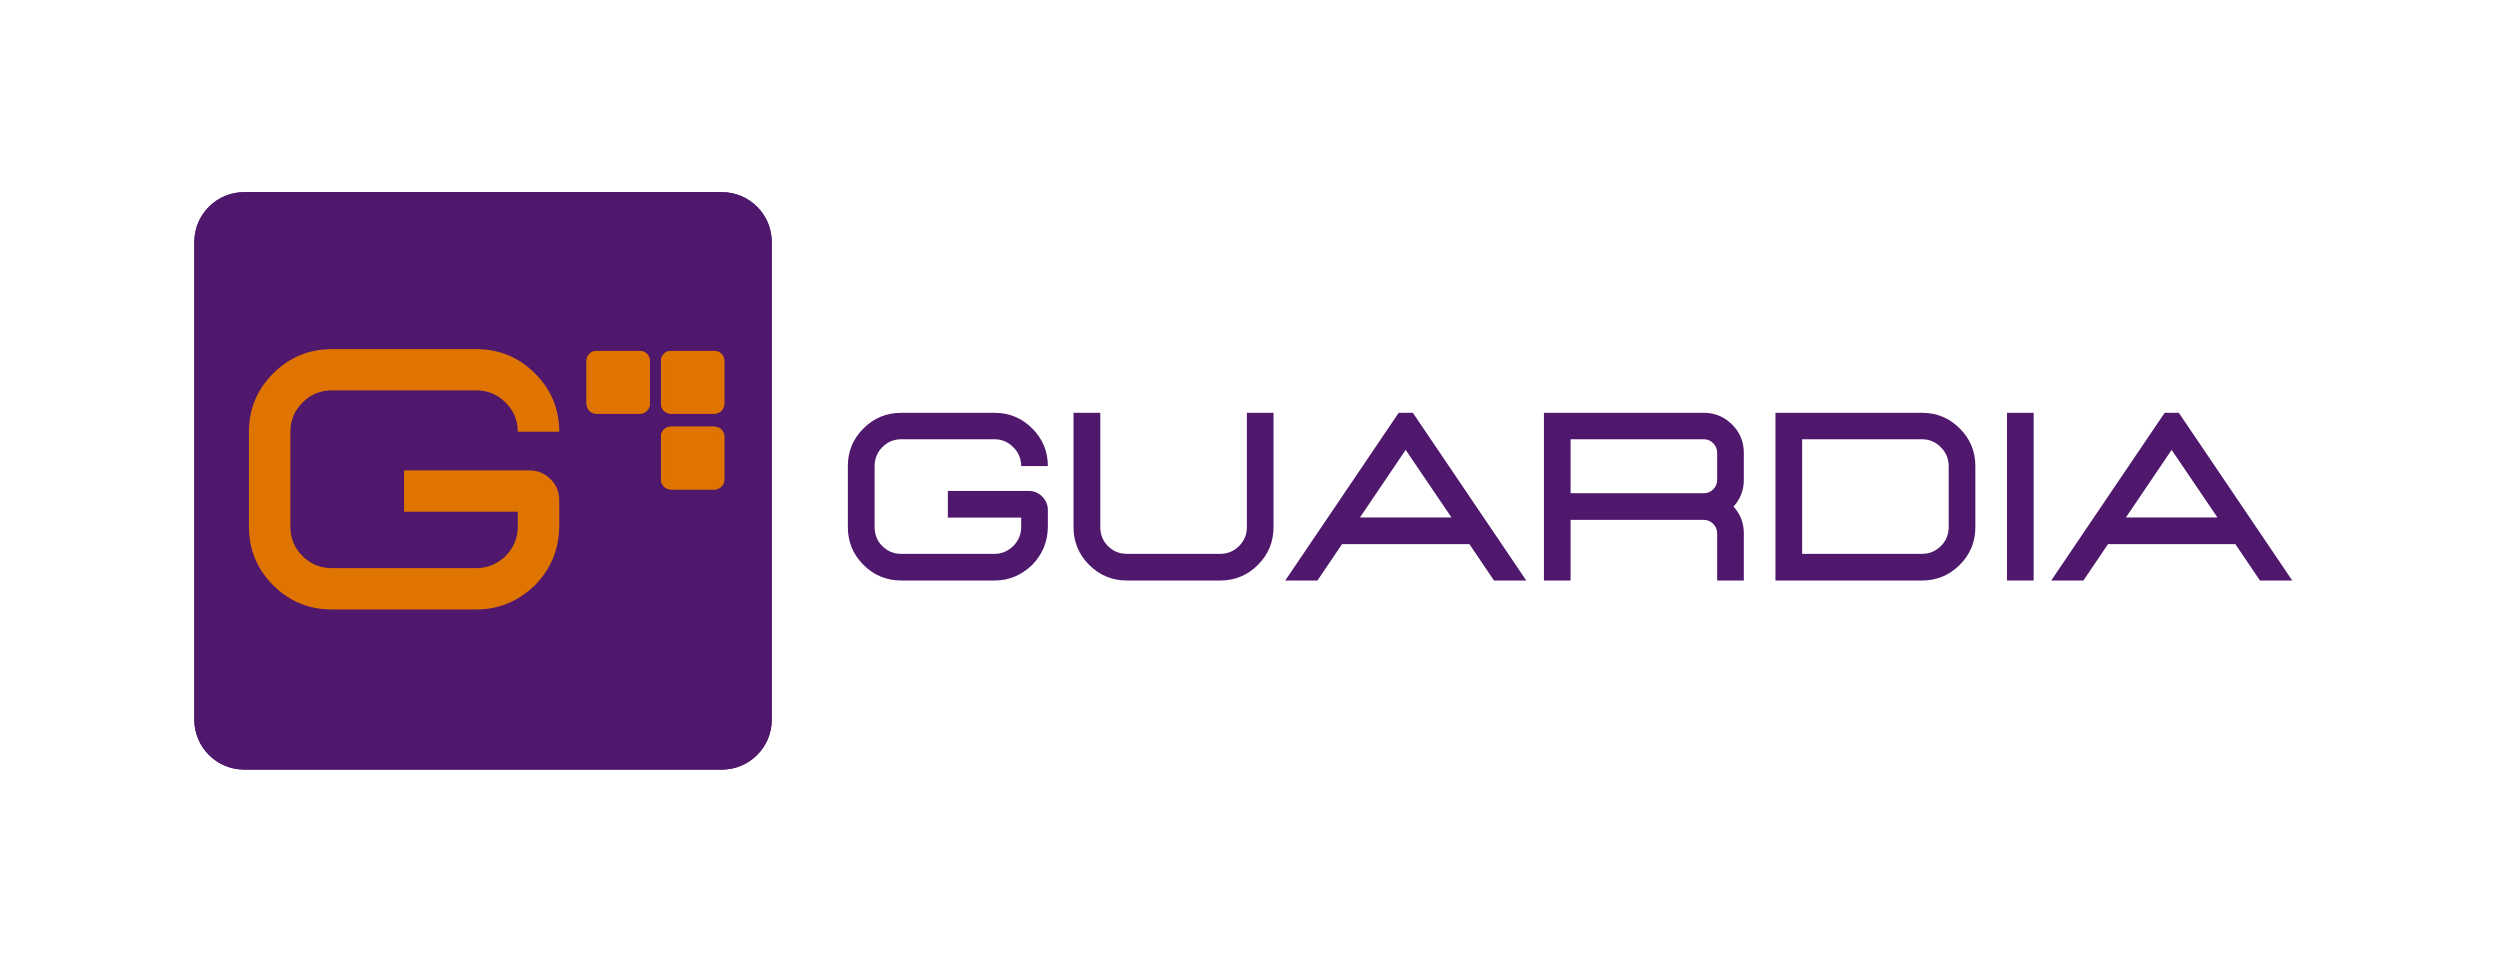
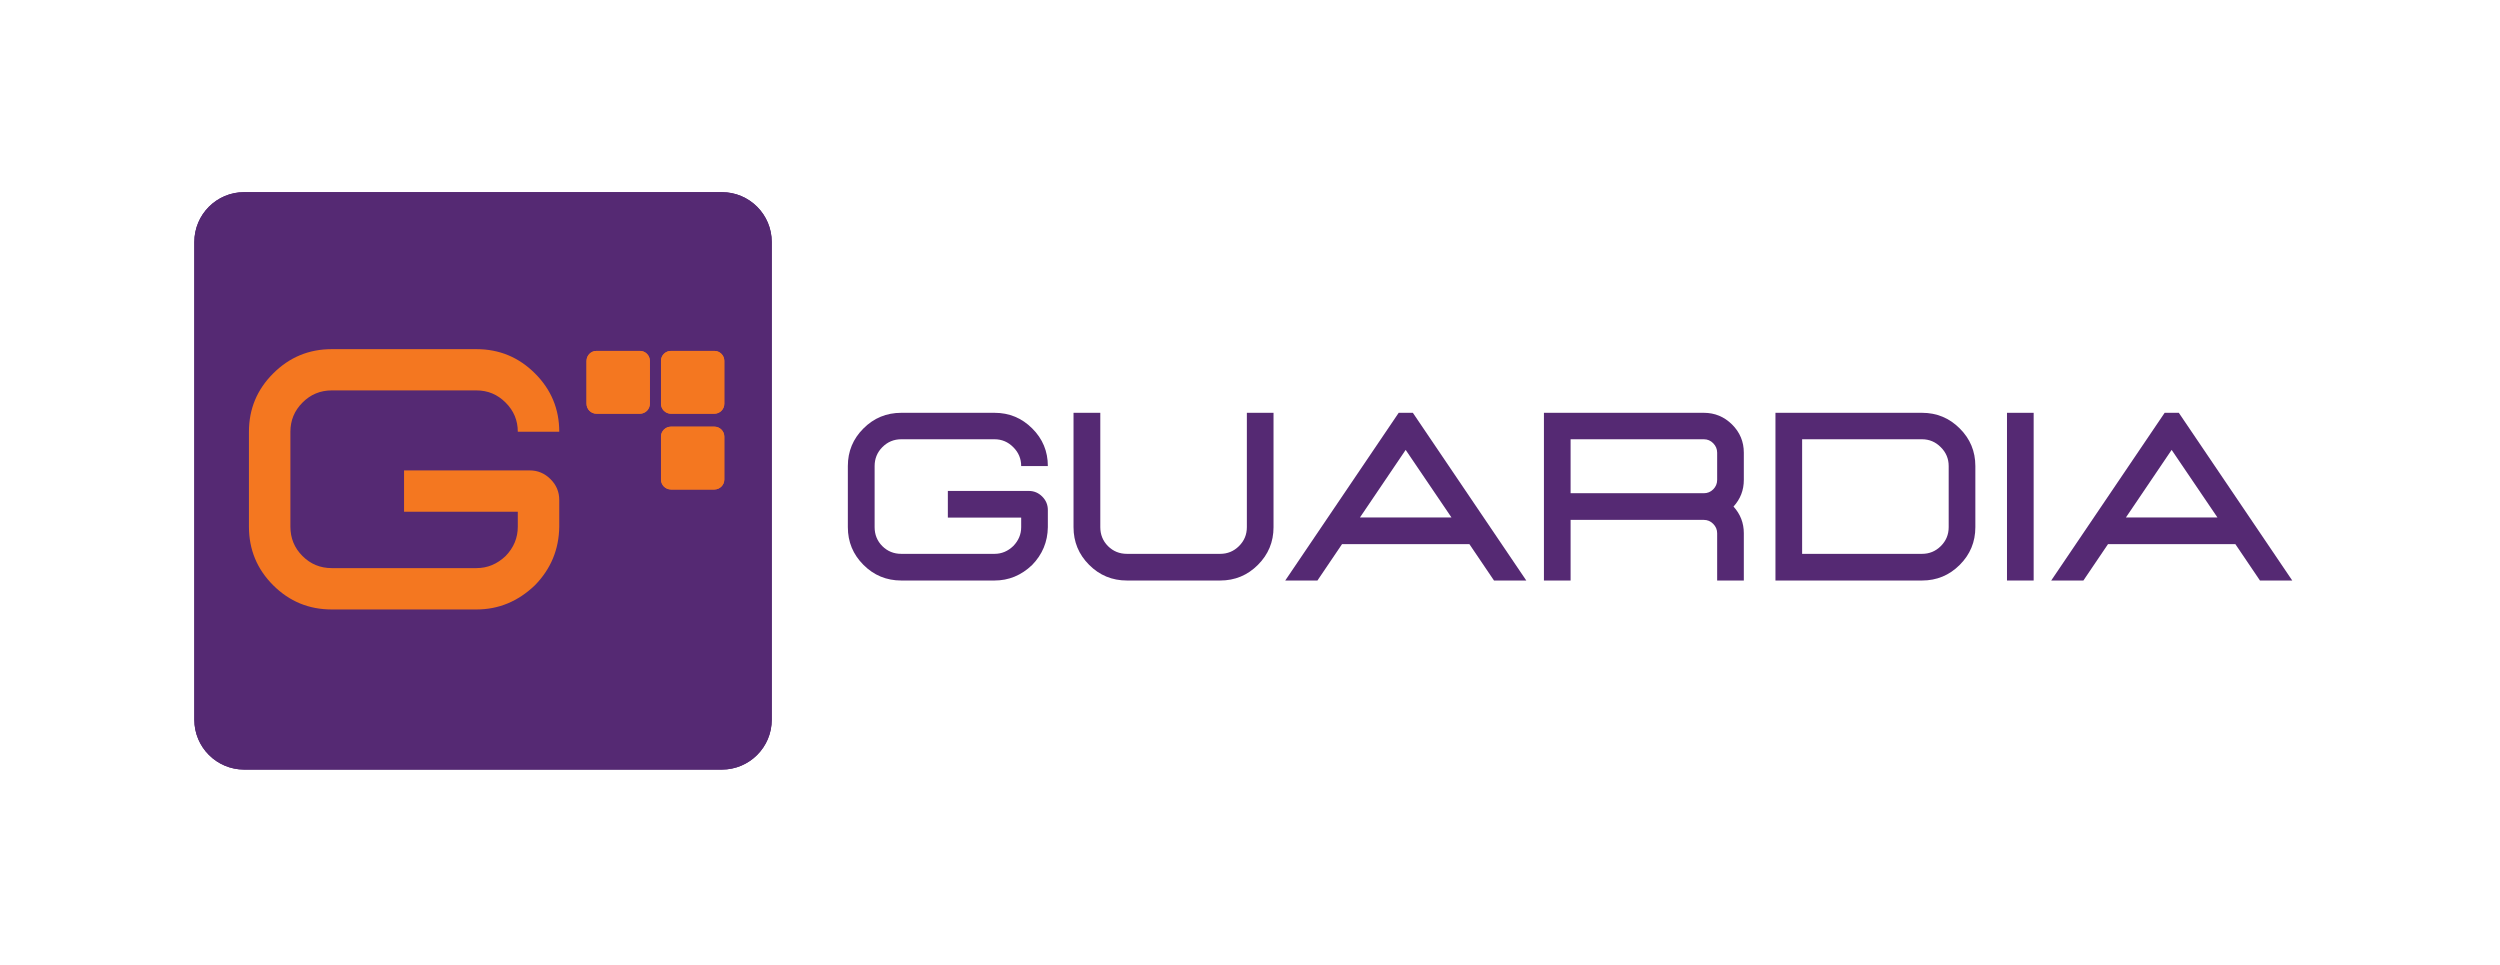
<svg xmlns="http://www.w3.org/2000/svg" width="500" zoomAndPan="magnify" viewBox="0 0 375 144.75" height="193" preserveAspectRatio="xMidYMid meet" version="1.0">
  <defs>
    <g />
    <clipPath id="90e0736f5a">
      <path d="M 29.145 28.82 L 115.766 28.82 L 115.766 115.441 L 29.145 115.441 Z M 29.145 28.82 " clip-rule="nonzero" />
    </clipPath>
    <clipPath id="70b4ab0e7b">
      <path d="M 36.633 28.82 L 108.277 28.82 C 112.414 28.82 115.766 32.172 115.766 36.309 L 115.766 107.953 C 115.766 112.09 112.414 115.441 108.277 115.441 L 36.633 115.441 C 32.496 115.441 29.145 112.09 29.145 107.953 L 29.145 36.309 C 29.145 32.172 32.496 28.82 36.633 28.82 Z M 36.633 28.82 " clip-rule="nonzero" />
    </clipPath>
    <clipPath id="0731c5a132">
      <path d="M 0.145 0.82 L 86.766 0.82 L 86.766 87.441 L 0.145 87.441 Z M 0.145 0.82 " clip-rule="nonzero" />
    </clipPath>
    <clipPath id="0d595ca9d6">
      <path d="M 7.633 0.82 L 79.277 0.82 C 83.414 0.82 86.766 4.172 86.766 8.309 L 86.766 79.953 C 86.766 84.09 83.414 87.441 79.277 87.441 L 7.633 87.441 C 3.496 87.441 0.145 84.09 0.145 79.953 L 0.145 8.309 C 0.145 4.172 3.496 0.82 7.633 0.82 Z M 7.633 0.82 " clip-rule="nonzero" />
    </clipPath>
    <clipPath id="01dc5d43df">
      <rect x="0" width="87" y="0" height="88" />
    </clipPath>
    <clipPath id="ae573dac1f">
      <path d="M 29.145 28.82 L 115.793 28.82 L 115.793 115.473 L 29.145 115.473 Z M 29.145 28.82 " clip-rule="nonzero" />
    </clipPath>
    <clipPath id="92c9df93f1">
      <path d="M 36.629 28.82 L 108.273 28.82 C 112.406 28.82 115.762 32.172 115.762 36.309 L 115.762 107.949 C 115.762 112.086 112.406 115.438 108.273 115.438 L 36.629 115.438 C 32.496 115.438 29.145 112.086 29.145 107.949 L 29.145 36.309 C 29.145 32.172 32.496 28.82 36.629 28.82 Z M 36.629 28.82 " clip-rule="nonzero" />
    </clipPath>
    <clipPath id="3ad986c5a4">
      <path d="M 99.148 64 L 108.684 64 L 108.684 73.426 L 99.148 73.426 Z M 99.148 64 " clip-rule="nonzero" />
    </clipPath>
    <clipPath id="a401bc9eda">
      <path d="M 100.645 64 L 107.152 64 C 107.98 64 108.648 64.672 108.648 65.496 L 108.648 71.926 C 108.648 72.754 107.98 73.426 107.152 73.426 L 100.645 73.426 C 99.82 73.426 99.148 72.754 99.148 71.926 L 99.148 65.496 C 99.148 64.672 99.82 64 100.645 64 Z M 100.645 64 " clip-rule="nonzero" />
    </clipPath>
    <clipPath id="bb1b2dae42">
      <path d="M 0.148 0 L 9.684 0 L 9.684 9.426 L 0.148 9.426 Z M 0.148 0 " clip-rule="nonzero" />
    </clipPath>
    <clipPath id="036ff0405b">
      <path d="M 1.645 0 L 8.152 0 C 8.98 0 9.648 0.672 9.648 1.496 L 9.648 7.926 C 9.648 8.754 8.98 9.426 8.152 9.426 L 1.645 9.426 C 0.82 9.426 0.148 8.754 0.148 7.926 L 0.148 1.496 C 0.148 0.672 0.82 0 1.645 0 Z M 1.645 0 " clip-rule="nonzero" />
    </clipPath>
    <clipPath id="9b48efd9fd">
      <rect x="0" width="10" y="0" height="10" />
    </clipPath>
    <clipPath id="b39d1716dc">
      <path d="M 99.148 64 L 108.883 64 L 108.883 73.469 L 99.148 73.469 Z M 99.148 64 " clip-rule="nonzero" />
    </clipPath>
    <clipPath id="703ddd13da">
      <path d="M 100.648 64 L 107.148 64 C 107.977 64 108.645 64.672 108.645 65.496 L 108.645 71.922 C 108.645 72.746 107.977 73.418 107.148 73.418 L 100.648 73.418 C 99.82 73.418 99.148 72.746 99.148 71.922 L 99.148 65.496 C 99.148 64.672 99.82 64 100.648 64 Z M 100.648 64 " clip-rule="nonzero" />
    </clipPath>
    <clipPath id="c403550ee4">
      <path d="M 99.148 52.637 L 108.684 52.637 L 108.684 62.059 L 99.148 62.059 Z M 99.148 52.637 " clip-rule="nonzero" />
    </clipPath>
    <clipPath id="781b1f3067">
      <path d="M 100.645 52.637 L 107.152 52.637 C 107.98 52.637 108.648 53.309 108.648 54.133 L 108.648 60.562 C 108.648 61.391 107.98 62.059 107.152 62.059 L 100.645 62.059 C 99.82 62.059 99.148 61.391 99.148 60.562 L 99.148 54.133 C 99.148 53.309 99.82 52.637 100.645 52.637 Z M 100.645 52.637 " clip-rule="nonzero" />
    </clipPath>
    <clipPath id="2a7599227d">
      <path d="M 0.148 0.637 L 9.684 0.637 L 9.684 10.059 L 0.148 10.059 Z M 0.148 0.637 " clip-rule="nonzero" />
    </clipPath>
    <clipPath id="d5a24bd695">
      <path d="M 1.645 0.637 L 8.152 0.637 C 8.98 0.637 9.648 1.309 9.648 2.133 L 9.648 8.562 C 9.648 9.391 8.98 10.059 8.152 10.059 L 1.645 10.059 C 0.82 10.059 0.148 9.391 0.148 8.562 L 0.148 2.133 C 0.148 1.309 0.82 0.637 1.645 0.637 Z M 1.645 0.637 " clip-rule="nonzero" />
    </clipPath>
    <clipPath id="245a3f6bc3">
      <rect x="0" width="10" y="0" height="11" />
    </clipPath>
    <clipPath id="5eaa284a77">
      <path d="M 99.148 52.637 L 108.883 52.637 L 108.883 62.105 L 99.148 62.105 Z M 99.148 52.637 " clip-rule="nonzero" />
    </clipPath>
    <clipPath id="82313c337a">
      <path d="M 100.648 52.637 L 107.148 52.637 C 107.977 52.637 108.645 53.305 108.645 54.133 L 108.645 60.559 C 108.645 61.383 107.977 62.055 107.148 62.055 L 100.648 62.055 C 99.82 62.055 99.148 61.383 99.148 60.559 L 99.148 54.133 C 99.148 53.305 99.82 52.637 100.648 52.637 Z M 100.648 52.637 " clip-rule="nonzero" />
    </clipPath>
    <clipPath id="bc3cd6469f">
      <path d="M 87.98 52.637 L 97.512 52.637 L 97.512 62.059 L 87.98 62.059 Z M 87.98 52.637 " clip-rule="nonzero" />
    </clipPath>
    <clipPath id="55220c3b82">
      <path d="M 89.477 52.637 L 95.984 52.637 C 96.809 52.637 97.48 53.309 97.48 54.133 L 97.48 60.562 C 97.48 61.391 96.809 62.059 95.984 62.059 L 89.477 62.059 C 88.648 62.059 87.98 61.391 87.98 60.562 L 87.98 54.133 C 87.98 53.309 88.648 52.637 89.477 52.637 Z M 89.477 52.637 " clip-rule="nonzero" />
    </clipPath>
    <clipPath id="8868efed5a">
      <path d="M 0.98 0.637 L 10.512 0.637 L 10.512 10.059 L 0.98 10.059 Z M 0.98 0.637 " clip-rule="nonzero" />
    </clipPath>
    <clipPath id="d857f4ad05">
      <path d="M 2.477 0.637 L 8.984 0.637 C 9.809 0.637 10.48 1.309 10.48 2.133 L 10.48 8.562 C 10.48 9.391 9.809 10.059 8.984 10.059 L 2.477 10.059 C 1.648 10.059 0.98 9.391 0.98 8.562 L 0.98 2.133 C 0.98 1.309 1.648 0.637 2.477 0.637 Z M 2.477 0.637 " clip-rule="nonzero" />
    </clipPath>
    <clipPath id="5c82500355">
      <rect x="0" width="11" y="0" height="11" />
    </clipPath>
    <clipPath id="f28884d554">
      <path d="M 87.98 52.637 L 97.711 52.637 L 97.711 62.105 L 87.98 62.105 Z M 87.98 52.637 " clip-rule="nonzero" />
    </clipPath>
    <clipPath id="1aa1ab3a35">
      <path d="M 89.477 52.637 L 95.98 52.637 C 96.809 52.637 97.477 53.305 97.477 54.133 L 97.477 60.559 C 97.477 61.383 96.809 62.055 95.98 62.055 L 89.477 62.055 C 88.652 62.055 87.98 61.383 87.98 60.559 L 87.98 54.133 C 87.98 53.305 88.652 52.637 89.477 52.637 Z M 89.477 52.637 " clip-rule="nonzero" />
    </clipPath>
    <clipPath id="83a6a5e2ed">
      <rect x="0" width="56" y="0" height="59" />
    </clipPath>
  </defs>
  <g clip-path="url(#90e0736f5a)">
    <g clip-path="url(#70b4ab0e7b)">
      <g transform="matrix(1, 0, 0, 1, 29, 28)">
        <g clip-path="url(#01dc5d43df)">
          <g clip-path="url(#0731c5a132)">
            <g clip-path="url(#0d595ca9d6)">
-               <path fill="#4f186d" d="M 0.145 0.82 L 86.766 0.82 L 86.766 87.441 L 0.145 87.441 Z M 0.145 0.82 " fill-opacity="1" fill-rule="nonzero" />
+               <path fill="#552973" d="M 0.145 0.82 L 86.766 0.82 L 86.766 87.441 L 0.145 87.441 Z M 0.145 0.82 " fill-opacity="1" fill-rule="nonzero" />
            </g>
          </g>
        </g>
      </g>
    </g>
  </g>
  <g clip-path="url(#ae573dac1f)">
    <g clip-path="url(#92c9df93f1)">
-       <path stroke-linecap="butt" transform="matrix(0.748707, 0, 0, 0.748707, 29.1438, 28.82052)" fill="none" stroke-linejoin="miter" d="M 9.997 -0 L 105.688 -0 C 111.208 -0 115.69 4.476 115.69 10.001 L 115.69 105.687 C 115.69 111.212 111.208 115.689 105.688 115.689 L 9.997 115.689 C 4.477 115.689 0.001 111.212 0.001 105.687 L 0.001 10.001 C 0.001 4.476 4.477 -0 9.997 -0 Z M 9.997 -0 " stroke="#4f186d" stroke-width="8" stroke-opacity="1" stroke-miterlimit="4" />
+       <path stroke-linecap="butt" transform="matrix(0.748707, 0, 0, 0.748707, 29.1438, 28.82052)" fill="none" stroke-linejoin="miter" d="M 9.997 -0 L 105.688 -0 C 111.208 -0 115.69 4.476 115.69 10.001 L 115.69 105.687 C 115.69 111.212 111.208 115.689 105.688 115.689 L 9.997 115.689 C 4.477 115.689 0.001 111.212 0.001 105.687 L 0.001 10.001 C 0.001 4.476 4.477 -0 9.997 -0 Z M 9.997 -0 " stroke="#552973" stroke-width="8" stroke-opacity="1" stroke-miterlimit="4" />
    </g>
  </g>
  <g clip-path="url(#3ad986c5a4)">
    <g clip-path="url(#a401bc9eda)">
      <g transform="matrix(1, 0, 0, 1, 99, 64)">
        <g clip-path="url(#9b48efd9fd)">
          <g clip-path="url(#bb1b2dae42)">
            <g clip-path="url(#036ff0405b)">
-               <path fill="#e07400" d="M 0.148 0 L 9.645 0 L 9.645 9.426 L 0.148 9.426 Z M 0.148 0 " fill-opacity="1" fill-rule="nonzero" />
+               <path fill="#F47720" d="M 0.148 0 L 9.645 0 L 9.645 9.426 L 0.148 9.426 Z M 0.148 0 " fill-opacity="1" fill-rule="nonzero" />
            </g>
          </g>
        </g>
      </g>
    </g>
  </g>
  <g clip-path="url(#b39d1716dc)">
    <g clip-path="url(#703ddd13da)">
-       <path stroke-linecap="butt" transform="matrix(0.748707, 0, 0, 0.748707, 99.14817, 64.00048)" fill="none" stroke-linejoin="miter" d="M 2.004 -0.001 L 10.685 -0.001 C 11.792 -0.001 12.684 0.897 12.684 1.998 L 12.684 10.58 C 12.684 11.681 11.792 12.578 10.685 12.578 L 2.004 12.578 C 0.898 12.578 0 11.681 0 10.58 L 0 1.998 C 0 0.897 0.898 -0.001 2.004 -0.001 Z M 2.004 -0.001 " stroke="#e07400" stroke-width="3" stroke-opacity="1" stroke-miterlimit="4" />
+       <path stroke-linecap="butt" transform="matrix(0.748707, 0, 0, 0.748707, 99.14817, 64.00048)" fill="none" stroke-linejoin="miter" d="M 2.004 -0.001 L 10.685 -0.001 C 11.792 -0.001 12.684 0.897 12.684 1.998 L 12.684 10.58 C 12.684 11.681 11.792 12.578 10.685 12.578 L 2.004 12.578 C 0.898 12.578 0 11.681 0 10.58 L 0 1.998 C 0 0.897 0.898 -0.001 2.004 -0.001 Z M 2.004 -0.001 " stroke="#F47720" stroke-width="3" stroke-opacity="1" stroke-miterlimit="4" />
    </g>
  </g>
  <g clip-path="url(#c403550ee4)">
    <g clip-path="url(#781b1f3067)">
      <g transform="matrix(1, 0, 0, 1, 99, 52)">
        <g clip-path="url(#245a3f6bc3)">
          <g clip-path="url(#2a7599227d)">
            <g clip-path="url(#d5a24bd695)">
-               <path fill="#e07400" d="M 0.148 0.637 L 9.645 0.637 L 9.645 10.059 L 0.148 10.059 Z M 0.148 0.637 " fill-opacity="1" fill-rule="nonzero" />
+               <path fill="#F47720" d="M 0.148 0.637 L 9.645 0.637 L 9.645 10.059 L 0.148 10.059 Z M 0.148 0.637 " fill-opacity="1" fill-rule="nonzero" />
            </g>
          </g>
        </g>
      </g>
    </g>
  </g>
  <g clip-path="url(#5eaa284a77)">
    <g clip-path="url(#82313c337a)">
-       <path stroke-linecap="butt" transform="matrix(0.748707, 0, 0, 0.748707, 99.14817, 52.63656)" fill="none" stroke-linejoin="miter" d="M 2.004 0 L 10.685 0 C 11.792 0 12.684 0.892 12.684 1.998 L 12.684 10.581 C 12.684 11.682 11.792 12.579 10.685 12.579 L 2.004 12.579 C 0.898 12.579 0 11.682 0 10.581 L 0 1.998 C 0 0.892 0.898 0 2.004 0 Z M 2.004 0 " stroke="#e07400" stroke-width="3" stroke-opacity="1" stroke-miterlimit="4" />
+       <path stroke-linecap="butt" transform="matrix(0.748707, 0, 0, 0.748707, 99.14817, 52.63656)" fill="none" stroke-linejoin="miter" d="M 2.004 0 L 10.685 0 C 11.792 0 12.684 0.892 12.684 1.998 L 12.684 10.581 C 12.684 11.682 11.792 12.579 10.685 12.579 L 2.004 12.579 C 0.898 12.579 0 11.682 0 10.581 L 0 1.998 C 0 0.892 0.898 0 2.004 0 Z M 2.004 0 " stroke="#F47720" stroke-width="3" stroke-opacity="1" stroke-miterlimit="4" />
    </g>
  </g>
  <g clip-path="url(#bc3cd6469f)">
    <g clip-path="url(#55220c3b82)">
      <g transform="matrix(1, 0, 0, 1, 87, 52)">
        <g clip-path="url(#5c82500355)">
          <g clip-path="url(#8868efed5a)">
            <g clip-path="url(#d857f4ad05)">
-               <path fill="#e07400" d="M 0.98 0.637 L 10.477 0.637 L 10.477 10.059 L 0.98 10.059 Z M 0.98 0.637 " fill-opacity="1" fill-rule="nonzero" />
+               <path fill="#F47720" d="M 0.98 0.637 L 10.477 0.637 L 10.477 10.059 L 0.98 10.059 Z M 0.98 0.637 " fill-opacity="1" fill-rule="nonzero" />
            </g>
          </g>
        </g>
      </g>
    </g>
  </g>
  <g clip-path="url(#f28884d554)">
    <g clip-path="url(#1aa1ab3a35)">
-       <path stroke-linecap="butt" transform="matrix(0.748707, 0, 0, 0.748707, 87.97935, 52.63656)" fill="none" stroke-linejoin="miter" d="M 2 0 L 10.687 0 C 11.793 0 12.685 0.892 12.685 1.998 L 12.685 10.581 C 12.685 11.682 11.793 12.579 10.687 12.579 L 2 12.579 C 0.899 12.579 0.001 11.682 0.001 10.581 L 0.001 1.998 C 0.001 0.892 0.899 0 2 0 Z M 2 0 " stroke="#e07400" stroke-width="3" stroke-opacity="1" stroke-miterlimit="4" />
-     </g>
-   </g>
-   <g fill="#4f186d" fill-opacity="1">
+       <path stroke-linecap="butt" transform="matrix(0.748707, 0, 0, 0.748707, 87.97935, 52.63656)" fill="none" stroke-linejoin="miter" d="M 2 0 L 10.687 0 C 11.793 0 12.685 0.892 12.685 1.998 L 12.685 10.581 C 12.685 11.682 11.793 12.579 10.687 12.579 L 2 12.579 C 0.899 12.579 0.001 11.682 0.001 10.581 L 0.001 1.998 C 0.001 0.892 0.899 0 2 0 Z M 2 0 " stroke="#F47720" stroke-width="3" stroke-opacity="1" stroke-miterlimit="4" />
+     </g>
+   </g>
+   <g fill="#552973" fill-opacity="1">
    <g transform="translate(124.5521, 87.0772)">
      <g>
        <path d="M 24.625 0 C 26.758 0 28.641 -0.773 30.266 -2.328 C 31.805 -3.91 32.594 -5.801 32.625 -8 L 32.625 -10.578 C 32.625 -11.359 32.344 -12.031 31.781 -12.594 C 31.219 -13.156 30.547 -13.438 29.766 -13.438 L 17.625 -13.438 L 17.625 -9.438 L 28.625 -9.438 L 28.625 -8 C 28.625 -6.926 28.227 -5.984 27.438 -5.172 C 26.625 -4.391 25.688 -4 24.625 -4 L 10.641 -4 C 9.523 -4 8.578 -4.383 7.797 -5.156 C 7.023 -5.938 6.641 -6.883 6.641 -8 L 6.641 -17.172 C 6.641 -18.273 7.023 -19.219 7.797 -20 C 8.578 -20.789 9.523 -21.188 10.641 -21.188 L 24.625 -21.188 C 25.719 -21.188 26.656 -20.789 27.438 -20 C 28.227 -19.219 28.625 -18.273 28.625 -17.172 L 32.625 -17.172 C 32.625 -19.379 31.844 -21.258 30.281 -22.812 C 28.719 -24.375 26.832 -25.156 24.625 -25.156 L 10.641 -25.156 C 8.422 -25.156 6.531 -24.375 4.969 -22.812 C 3.406 -21.258 2.625 -19.379 2.625 -17.172 L 2.625 -8 C 2.625 -5.789 3.406 -3.906 4.969 -2.344 C 6.531 -0.781 8.422 0 10.641 0 Z M 24.625 0 " />
      </g>
    </g>
  </g>
-   <g fill="#4f186d" fill-opacity="1">
+   <g fill="#552973" fill-opacity="1">
    <g transform="translate(158.4041, 87.0772)">
      <g>
        <path d="M 24.625 0 C 26.832 0 28.719 -0.781 30.281 -2.344 C 31.844 -3.906 32.625 -5.789 32.625 -8 L 32.625 -25.156 L 28.625 -25.156 L 28.625 -8 C 28.625 -6.883 28.227 -5.938 27.438 -5.156 C 26.656 -4.383 25.719 -4 24.625 -4 L 10.641 -4 C 9.523 -4 8.578 -4.383 7.797 -5.156 C 7.023 -5.938 6.641 -6.883 6.641 -8 L 6.641 -25.156 L 2.625 -25.156 L 2.625 -8 C 2.625 -5.789 3.406 -3.906 4.969 -2.344 C 6.531 -0.781 8.422 0 10.641 0 Z M 24.625 0 " />
      </g>
    </g>
  </g>
-   <g fill="#4f186d" fill-opacity="1">
+   <g fill="#552973" fill-opacity="1">
    <g transform="translate(192.2561, 87.0772)">
      <g>
        <path d="M 36.688 0 L 31.844 0 L 28.156 -5.453 L 9.047 -5.453 L 5.359 0 L 0.531 0 L 17.547 -25.156 L 19.672 -25.156 Z M 25.469 -9.453 L 18.594 -19.594 L 11.734 -9.453 Z M 25.469 -9.453 " />
      </g>
    </g>
  </g>
-   <g fill="#4f186d" fill-opacity="1">
+   <g fill="#552973" fill-opacity="1">
    <g transform="translate(228.0735, 87.0772)">
      <g>
        <path d="M 33.5 0 L 29.5 0 L 29.5 -7.094 C 29.5 -7.633 29.301 -8.102 28.906 -8.5 C 28.52 -8.895 28.051 -9.094 27.5 -9.094 L 7.516 -9.094 L 7.516 0 L 3.516 0 L 3.516 -25.156 L 27.5 -25.156 C 29.145 -25.156 30.555 -24.57 31.734 -23.406 C 32.91 -22.238 33.5 -20.828 33.5 -19.172 L 33.5 -15.094 C 33.5 -13.551 32.984 -12.219 31.953 -11.094 C 32.984 -9.957 33.5 -8.625 33.5 -7.094 Z M 27.5 -13.094 C 28.051 -13.094 28.52 -13.285 28.906 -13.672 C 29.301 -14.066 29.5 -14.539 29.5 -15.094 L 29.5 -19.172 C 29.5 -19.723 29.301 -20.195 28.906 -20.594 C 28.52 -20.988 28.051 -21.188 27.5 -21.188 L 7.516 -21.188 L 7.516 -13.094 Z M 27.5 -13.094 " />
      </g>
    </g>
  </g>
-   <g fill="#4f186d" fill-opacity="1">
+   <g fill="#552973" fill-opacity="1">
    <g transform="translate(262.8028, 87.0772)">
      <g>
        <path d="M 25.5 0 C 27.707 0 29.594 -0.781 31.156 -2.344 C 32.719 -3.906 33.5 -5.789 33.5 -8 L 33.5 -17.172 C 33.5 -19.379 32.719 -21.258 31.156 -22.812 C 29.594 -24.375 27.707 -25.156 25.5 -25.156 L 3.516 -25.156 L 3.516 0 Z M 25.5 -4 L 7.516 -4 L 7.516 -21.188 L 25.5 -21.188 C 26.594 -21.188 27.531 -20.789 28.312 -20 C 29.102 -19.219 29.5 -18.273 29.5 -17.172 L 29.5 -8 C 29.5 -6.883 29.102 -5.938 28.312 -5.156 C 27.531 -4.383 26.594 -4 25.5 -4 Z M 25.5 -4 " />
      </g>
    </g>
  </g>
-   <g fill="#4f186d" fill-opacity="1">
+   <g fill="#552973" fill-opacity="1">
    <g transform="translate(297.5322, 87.0772)">
      <g>
        <path d="M 7.516 0 L 7.516 -25.156 L 3.516 -25.156 L 3.516 0 Z M 7.516 0 " />
      </g>
    </g>
  </g>
-   <g fill="#4f186d" fill-opacity="1">
+   <g fill="#552973" fill-opacity="1">
    <g transform="translate(307.1507, 87.0772)">
      <g>
        <path d="M 36.688 0 L 31.844 0 L 28.156 -5.453 L 9.047 -5.453 L 5.359 0 L 0.531 0 L 17.547 -25.156 L 19.672 -25.156 Z M 25.469 -9.453 L 18.594 -19.594 L 11.734 -9.453 Z M 25.469 -9.453 " />
      </g>
    </g>
  </g>
  <g transform="matrix(1, 0, 0, 1, 33, 45)">
    <g clip-path="url(#83a6a5e2ed)">
-       <g fill="#e07400" fill-opacity="1">
+       <g fill="#F47720" fill-opacity="1">
        <g transform="translate(0.263493, 46.41945)">
          <g>
            <path d="M 38.203 0 C 41.523 0 44.445 -1.207 46.969 -3.625 C 49.363 -6.07 50.582 -9.004 50.625 -12.422 L 50.625 -16.422 C 50.625 -17.641 50.188 -18.68 49.312 -19.547 C 48.438 -20.422 47.395 -20.859 46.188 -20.859 L 27.344 -20.859 L 27.344 -14.656 L 44.406 -14.656 L 44.406 -12.422 C 44.406 -10.742 43.801 -9.281 42.594 -8.031 C 41.32 -6.812 39.859 -6.203 38.203 -6.203 L 16.5 -6.203 C 14.781 -6.203 13.316 -6.805 12.109 -8.016 C 10.898 -9.223 10.297 -10.691 10.297 -12.422 L 10.297 -26.656 C 10.297 -28.363 10.898 -29.82 12.109 -31.031 C 13.316 -32.25 14.781 -32.859 16.5 -32.859 L 38.203 -32.859 C 39.91 -32.859 41.367 -32.25 42.578 -31.031 C 43.797 -29.82 44.406 -28.363 44.406 -26.656 L 50.625 -26.656 C 50.625 -30.07 49.41 -32.988 46.984 -35.406 C 44.555 -37.832 41.629 -39.047 38.203 -39.047 L 16.5 -39.047 C 13.07 -39.047 10.145 -37.832 7.719 -35.406 C 5.289 -32.988 4.078 -30.07 4.078 -26.656 L 4.078 -12.422 C 4.078 -8.984 5.289 -6.051 7.719 -3.625 C 10.145 -1.207 13.07 0 16.5 0 Z M 38.203 0 " />
          </g>
        </g>
      </g>
    </g>
  </g>
</svg>
